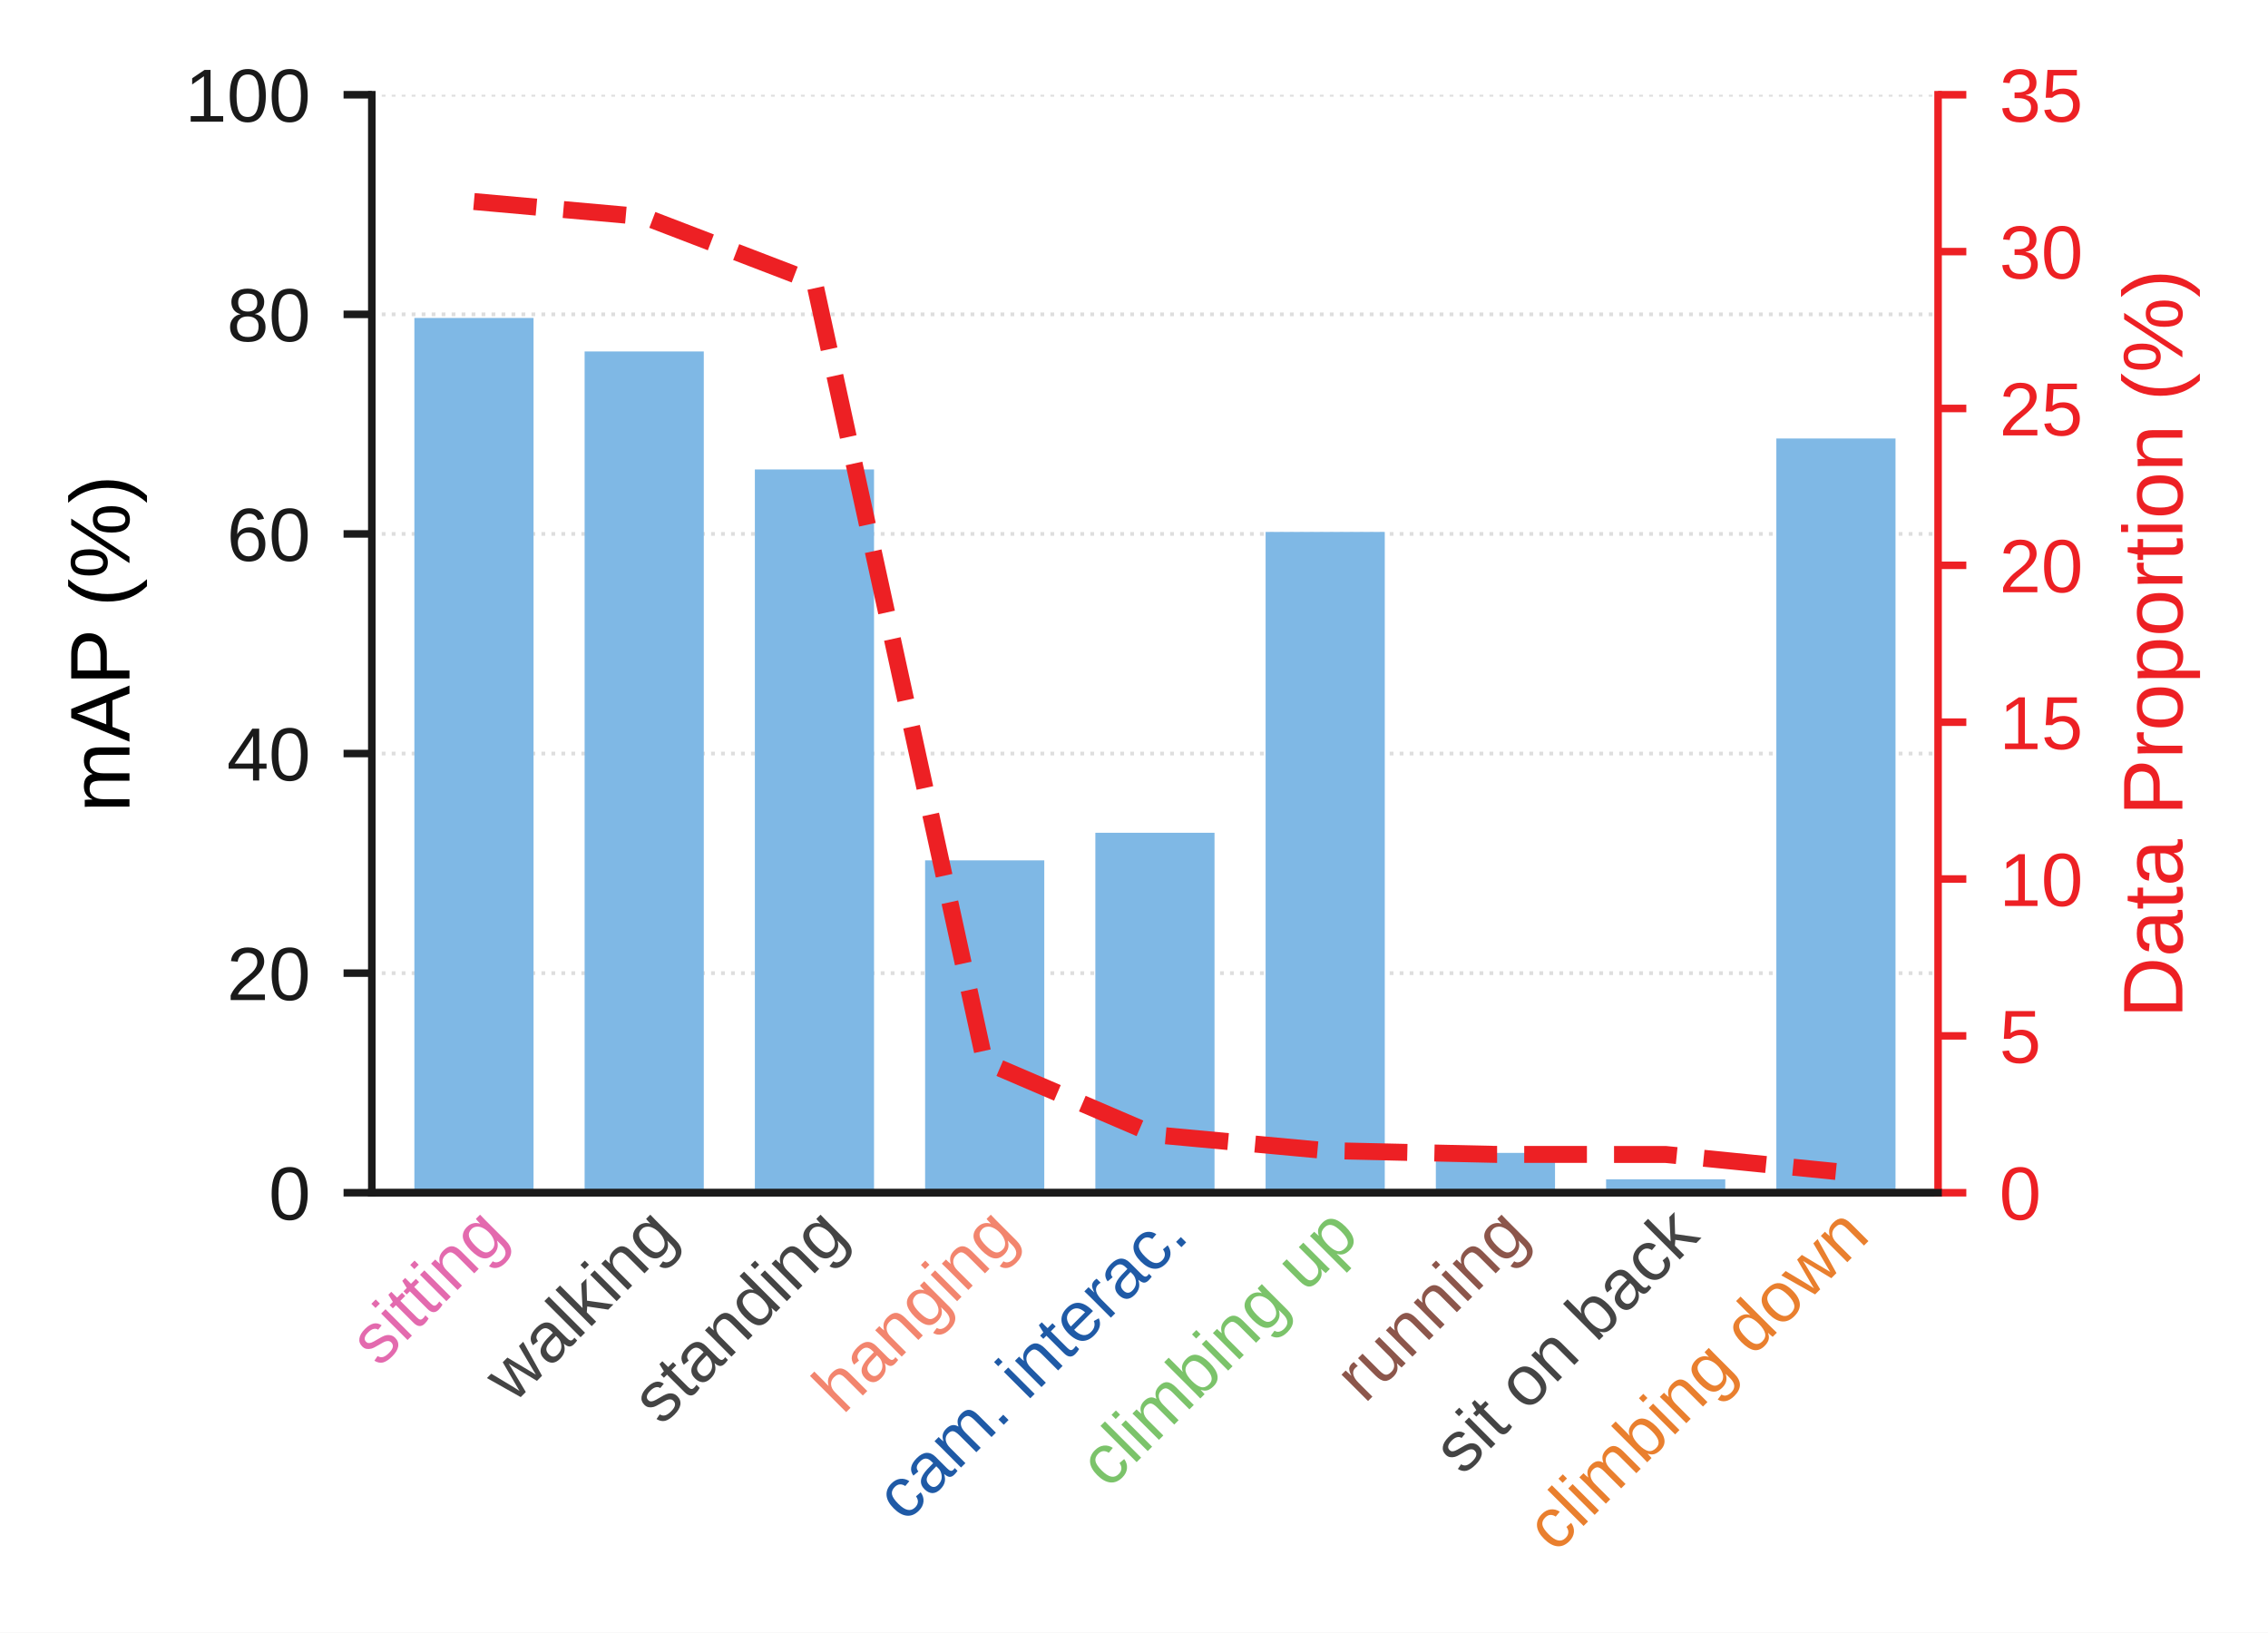
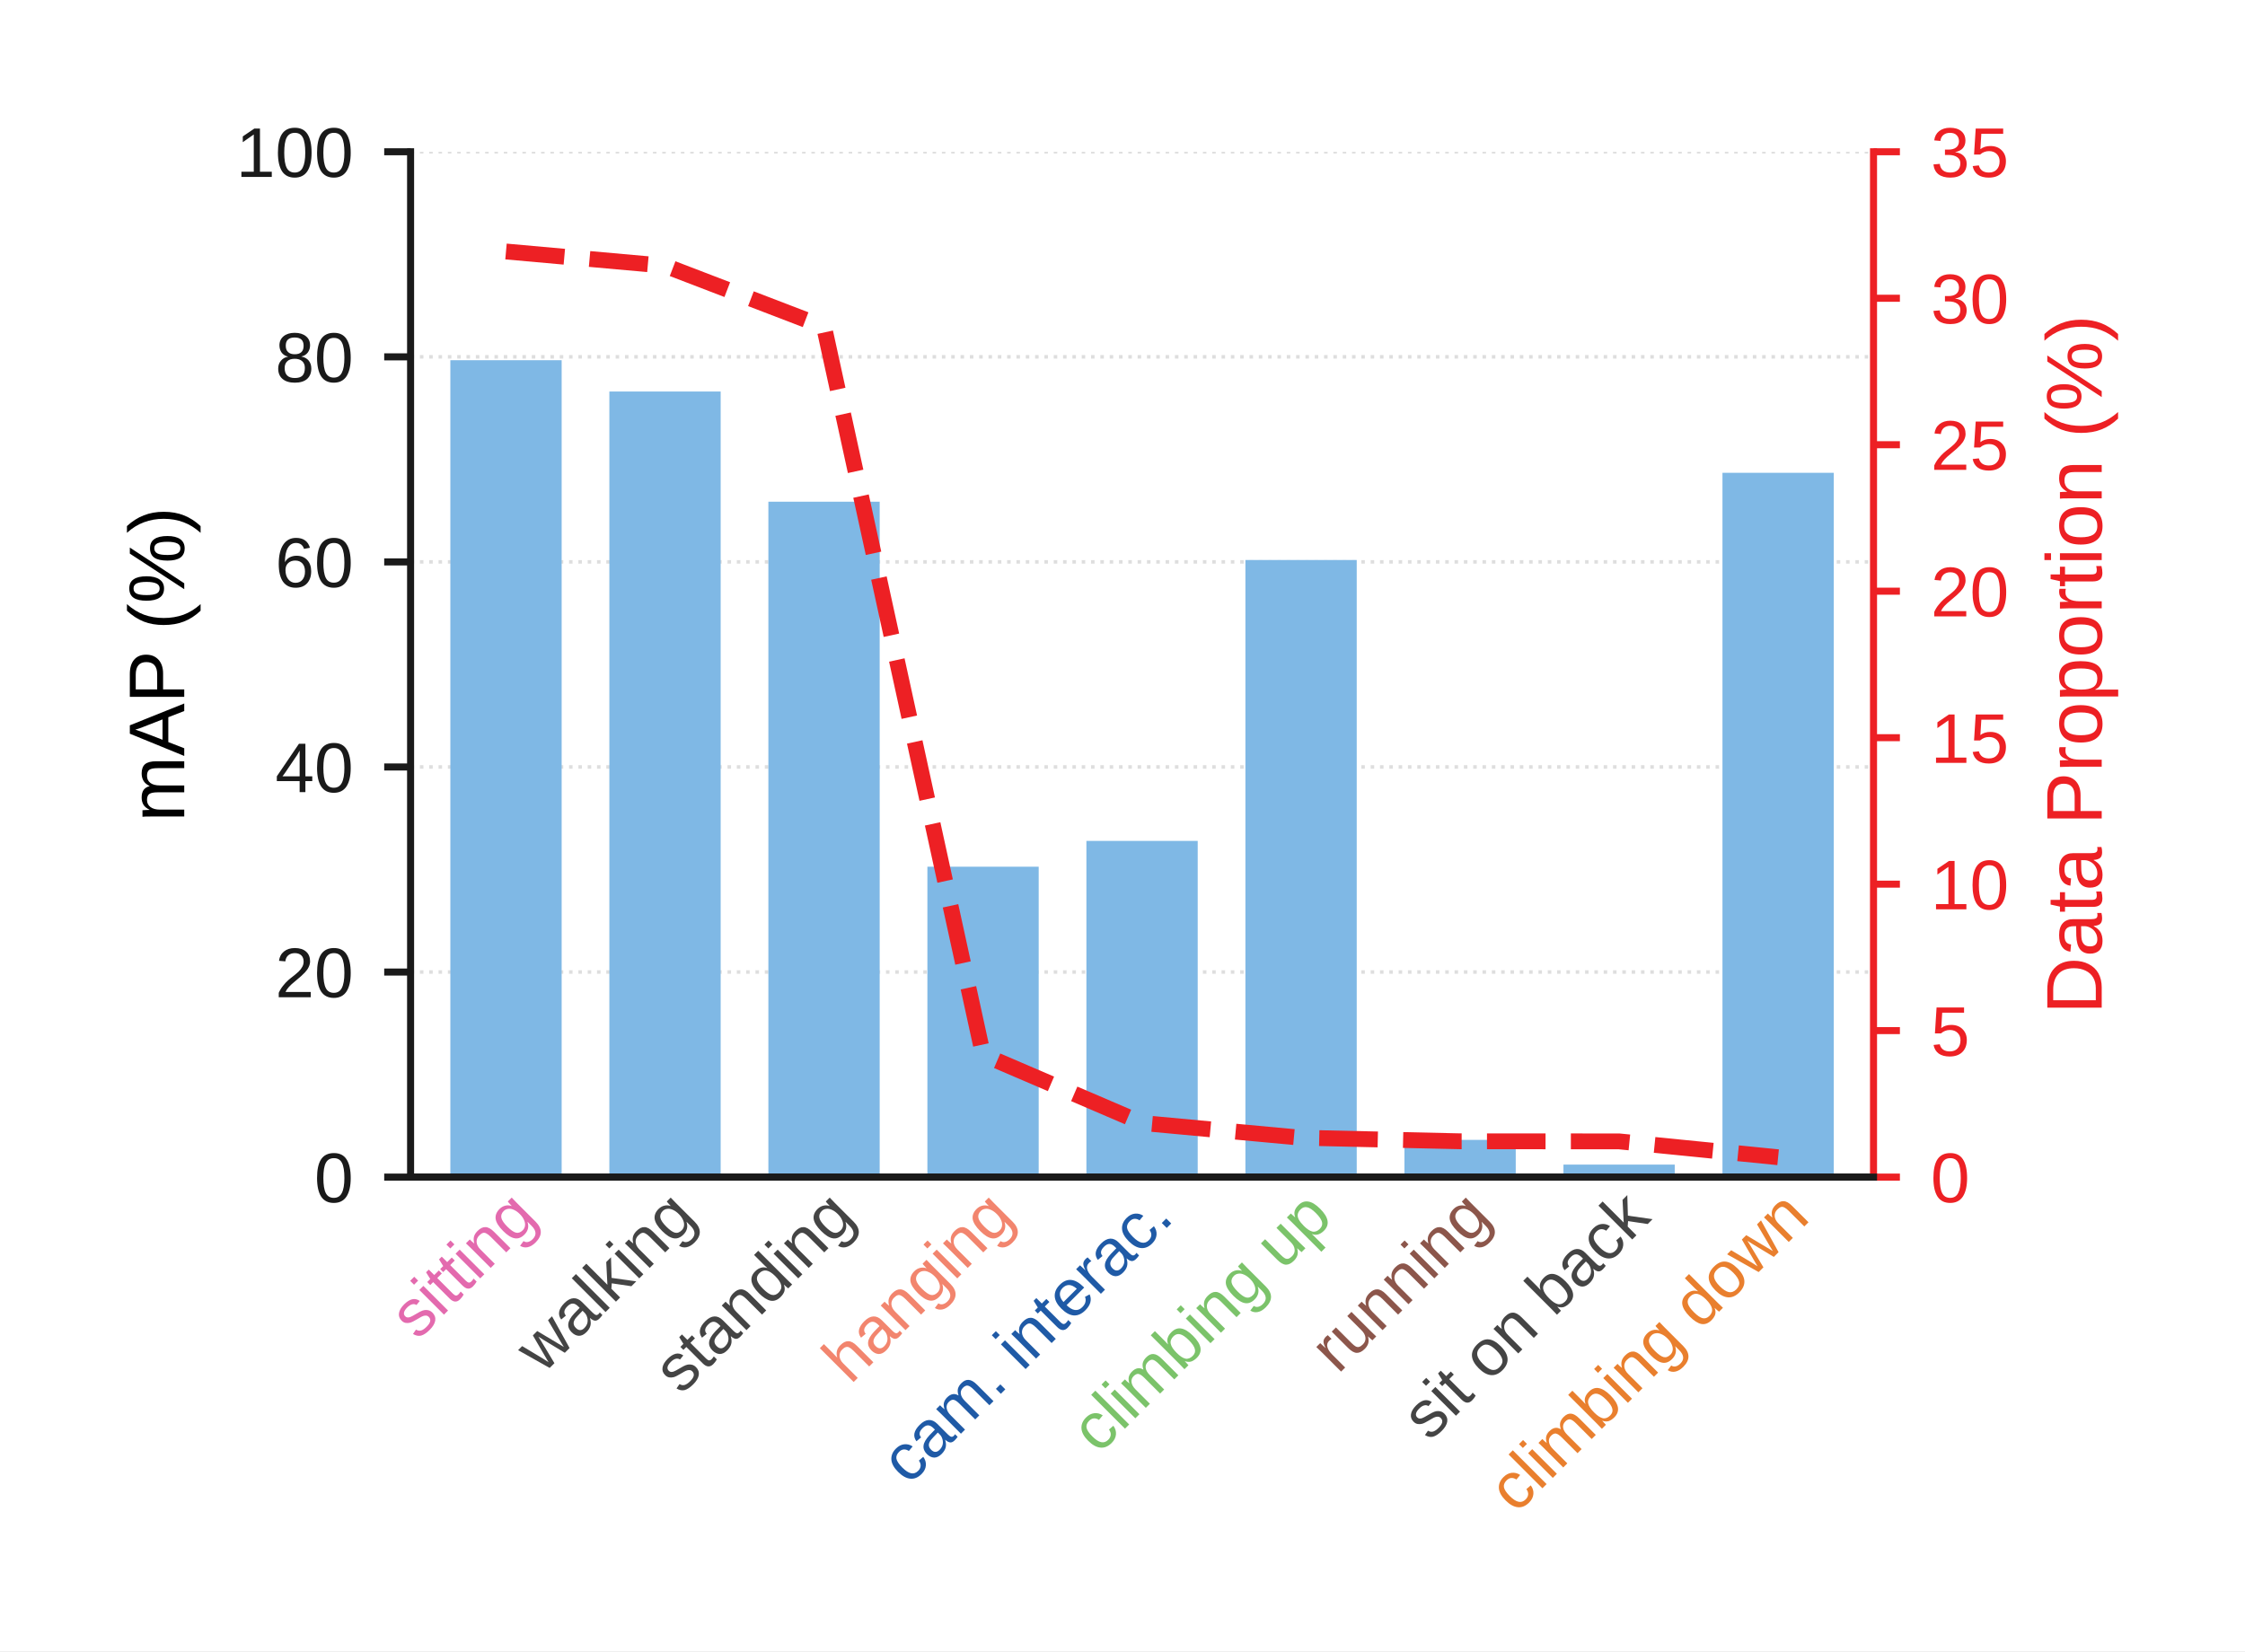
- <svg xmlns="http://www.w3.org/2000/svg" xmlns:xlink="http://www.w3.org/1999/xlink" width="240.9pt" height="173.4pt" viewBox="0 0 240.9 173.4" version="1.1">
+ <svg xmlns="http://www.w3.org/2000/svg" xmlns:xlink="http://www.w3.org/1999/xlink" width="255.3pt" height="187.8pt" viewBox="0 0 255.3 187.8" version="1.1">
  <defs>
    <style type="text/css">*{stroke-linejoin: round; stroke-linecap: butt}</style>
  </defs>
  <g id="figure_1">
    <g id="patch_1">
-       <path d="M 0 173.4  L 240.9 173.4  L 240.9 0  L 0 0  z " style="fill: #ffffff" />
+       <path d="M 0 187.8  L 255.3 187.8  L 255.3 0  L 0 0  z " style="fill: #ffffff" />
    </g>
    <g id="axes_1">
      <g id="patch_2">
-         <path d="M 39.492 126.685  L 205.856 126.685  L 205.856 10.063  L 39.492 10.063  z " style="fill: #ffffff" />
+         <path d="M 46.692 133.885  L 213.056 133.885  L 213.056 17.263  L 46.692 17.263  z " style="fill: #ffffff" />
      </g>
      <g id="matplotlib.axis_1">
        <g id="xtick_1">
          <g id="line2d_1" />
          <g id="text_1">
-             <text style="font-size: 7.5px; font-family: 'Arial'; text-anchor: end; fill: #e36aae" x="54.138" y="131.481" transform="rotate(-45 54.13801 131.4811)">sitting</text>
+             <text style="font-size: 7.5px; font-family: 'Arial'; text-anchor: end; fill: #e36aae" x="61.338" y="138.681" transform="rotate(-45 61.33801 138.6811)">sitting</text>
          </g>
        </g>
        <g id="xtick_2">
          <g id="line2d_2" />
          <g id="text_2">
-             <text style="font-size: 7.5px; font-family: 'Arial'; text-anchor: end; fill: #444444" x="72.221" y="131.481" transform="rotate(-45 72.22104 131.4811)">walking</text>
+             <text style="font-size: 7.5px; font-family: 'Arial'; text-anchor: end; fill: #444444" x="79.421" y="138.681" transform="rotate(-45 79.42104 138.6811)">walking</text>
          </g>
        </g>
        <g id="xtick_3">
          <g id="line2d_3" />
          <g id="text_3">
-             <text style="font-size: 7.5px; font-family: 'Arial'; text-anchor: end; fill: #444444" x="90.304" y="131.481" transform="rotate(-45 90.30407 131.4811)">standing</text>
+             <text style="font-size: 7.5px; font-family: 'Arial'; text-anchor: end; fill: #444444" x="97.504" y="138.681" transform="rotate(-45 97.50407 138.6811)">standing</text>
          </g>
        </g>
        <g id="xtick_4">
          <g id="line2d_4" />
          <g id="text_4">
-             <text style="font-size: 7.5px; font-family: 'Arial'; text-anchor: end; fill: #f2856e" x="108.387" y="131.481" transform="rotate(-45 108.3871 131.4811)">hanging</text>
+             <text style="font-size: 7.5px; font-family: 'Arial'; text-anchor: end; fill: #f2856e" x="115.587" y="138.681" transform="rotate(-45 115.5871 138.6811)">hanging</text>
          </g>
        </g>
        <g id="xtick_5">
          <g id="line2d_5" />
          <g id="text_5">
-             <text style="font-size: 7.5px; font-family: 'Arial'; text-anchor: end; fill: #1f5aa6" x="126.47" y="131.481" transform="rotate(-45 126.4701 131.4811)">cam. interac.</text>
+             <text style="font-size: 7.5px; font-family: 'Arial'; text-anchor: end; fill: #1f5aa6" x="133.67" y="138.681" transform="rotate(-45 133.6701 138.6811)">cam. interac.</text>
          </g>
        </g>
        <g id="xtick_6">
          <g id="line2d_6" />
          <g id="text_6">
-             <text style="font-size: 7.5px; font-family: 'Arial'; text-anchor: end; fill: #7bc36a" x="144.553" y="131.481" transform="rotate(-45 144.5532 131.4811)">climbing up</text>
+             <text style="font-size: 7.5px; font-family: 'Arial'; text-anchor: end; fill: #7bc36a" x="151.753" y="138.681" transform="rotate(-45 151.7532 138.6811)">climbing up</text>
          </g>
        </g>
        <g id="xtick_7">
          <g id="line2d_7" />
          <g id="text_7">
-             <text style="font-size: 7.5px; font-family: 'Arial'; text-anchor: end; fill: #8c564b" x="162.636" y="131.481" transform="rotate(-45 162.6362 131.4811)">running</text>
+             <text style="font-size: 7.5px; font-family: 'Arial'; text-anchor: end; fill: #8c564b" x="169.836" y="138.681" transform="rotate(-45 169.8362 138.6811)">running</text>
          </g>
        </g>
        <g id="xtick_8">
          <g id="line2d_8" />
          <g id="text_8">
-             <text style="font-size: 7.5px; font-family: 'Arial'; text-anchor: end; fill: #444444" x="180.719" y="131.481" transform="rotate(-45 180.7192 131.4811)">sit on back</text>
+             <text style="font-size: 7.5px; font-family: 'Arial'; text-anchor: end; fill: #444444" x="187.919" y="138.681" transform="rotate(-45 187.9192 138.6811)">sit on back</text>
          </g>
        </g>
        <g id="xtick_9">
          <g id="line2d_9" />
          <g id="text_9">
-             <text style="font-size: 7.5px; font-family: 'Arial'; text-anchor: end; fill: #e97f2e" x="198.802" y="131.481" transform="rotate(-45 198.8023 131.4811)">climbing down</text>
+             <text style="font-size: 7.5px; font-family: 'Arial'; text-anchor: end; fill: #e97f2e" x="206.002" y="138.681" transform="rotate(-45 206.0023 138.6811)">climbing down</text>
          </g>
        </g>
      </g>
      <g id="matplotlib.axis_2">
        <g id="ytick_1">
          <g id="line2d_10">
-             <path d="M 39.492 126.685  L 205.856 126.685  " clip-path="url(#pd0603355ab)" style="fill: none; stroke-dasharray: 0.4,0.66; stroke-dashoffset: 0; stroke: #d6d6d6; stroke-opacity: 0.8; stroke-width: 0.4" />
+             <path d="M 46.692 133.885  L 213.056 133.885  " clip-path="url(#p60abf8c5b9)" style="fill: none; stroke-dasharray: 0.4,0.66; stroke-dashoffset: 0; stroke: #d6d6d6; stroke-opacity: 0.8; stroke-width: 0.4" />
          </g>
          <g id="line2d_11">
            <defs>
-               <path id="m58d985ee25" d="M 0 0  L -3 0  " style="stroke: #1a1a1a; stroke-width: 0.8" />
+               <path id="m2a8162cc69" d="M 0 0  L -3 0  " style="stroke: #1a1a1a; stroke-width: 0.8" />
            </defs>
            <g>
-               <use xlink:href="#m58d985ee25" x="39.492" y="126.685" style="fill: #1a1a1a; stroke: #1a1a1a; stroke-width: 0.8" />
+               <use xlink:href="#m2a8162cc69" x="46.692" y="133.885" style="fill: #1a1a1a; stroke: #1a1a1a; stroke-width: 0.8" />
            </g>
          </g>
          <g id="text_10">
-             <text style="font-size: 8px; font-family: 'Arial'; text-anchor: end; fill: #1a1a1a" x="32.992" y="129.548" transform="rotate(-0 32.99219 129.5483)">0</text>
+             <text style="font-size: 8px; font-family: 'Arial'; text-anchor: end; fill: #1a1a1a" x="40.192" y="136.748" transform="rotate(-0 40.19219 136.7483)">0</text>
          </g>
        </g>
        <g id="ytick_2">
          <g id="line2d_12">
-             <path d="M 39.492 103.361  L 205.856 103.361  " clip-path="url(#pd0603355ab)" style="fill: none; stroke-dasharray: 0.4,0.66; stroke-dashoffset: 0; stroke: #d6d6d6; stroke-opacity: 0.8; stroke-width: 0.4" />
+             <path d="M 46.692 110.561  L 213.056 110.561  " clip-path="url(#p60abf8c5b9)" style="fill: none; stroke-dasharray: 0.4,0.66; stroke-dashoffset: 0; stroke: #d6d6d6; stroke-opacity: 0.8; stroke-width: 0.4" />
          </g>
          <g id="line2d_13">
            <g>
-               <use xlink:href="#m58d985ee25" x="39.492" y="103.361" style="fill: #1a1a1a; stroke: #1a1a1a; stroke-width: 0.8" />
+               <use xlink:href="#m2a8162cc69" x="46.692" y="110.561" style="fill: #1a1a1a; stroke: #1a1a1a; stroke-width: 0.8" />
            </g>
          </g>
          <g id="text_11">
-             <text style="font-size: 8px; font-family: 'Arial'; text-anchor: end; fill: #1a1a1a" x="32.992" y="106.224" transform="rotate(-0 32.99219 106.2239)">20</text>
+             <text style="font-size: 8px; font-family: 'Arial'; text-anchor: end; fill: #1a1a1a" x="40.192" y="113.424" transform="rotate(-0 40.19219 113.4239)">20</text>
          </g>
        </g>
        <g id="ytick_3">
          <g id="line2d_14">
-             <path d="M 39.492 80.036  L 205.856 80.036  " clip-path="url(#pd0603355ab)" style="fill: none; stroke-dasharray: 0.4,0.66; stroke-dashoffset: 0; stroke: #d6d6d6; stroke-opacity: 0.8; stroke-width: 0.4" />
+             <path d="M 46.692 87.236  L 213.056 87.236  " clip-path="url(#p60abf8c5b9)" style="fill: none; stroke-dasharray: 0.4,0.66; stroke-dashoffset: 0; stroke: #d6d6d6; stroke-opacity: 0.8; stroke-width: 0.4" />
          </g>
          <g id="line2d_15">
            <g>
-               <use xlink:href="#m58d985ee25" x="39.492" y="80.036" style="fill: #1a1a1a; stroke: #1a1a1a; stroke-width: 0.8" />
+               <use xlink:href="#m2a8162cc69" x="46.692" y="87.236" style="fill: #1a1a1a; stroke: #1a1a1a; stroke-width: 0.8" />
            </g>
          </g>
          <g id="text_12">
-             <text style="font-size: 8px; font-family: 'Arial'; text-anchor: end; fill: #1a1a1a" x="32.992" y="82.899" transform="rotate(-0 32.99219 82.89945)">40</text>
+             <text style="font-size: 8px; font-family: 'Arial'; text-anchor: end; fill: #1a1a1a" x="40.192" y="90.099" transform="rotate(-0 40.19219 90.09945)">40</text>
          </g>
        </g>
        <g id="ytick_4">
          <g id="line2d_16">
-             <path d="M 39.492 56.712  L 205.856 56.712  " clip-path="url(#pd0603355ab)" style="fill: none; stroke-dasharray: 0.4,0.66; stroke-dashoffset: 0; stroke: #d6d6d6; stroke-opacity: 0.8; stroke-width: 0.4" />
+             <path d="M 46.692 63.912  L 213.056 63.912  " clip-path="url(#p60abf8c5b9)" style="fill: none; stroke-dasharray: 0.4,0.66; stroke-dashoffset: 0; stroke: #d6d6d6; stroke-opacity: 0.8; stroke-width: 0.4" />
          </g>
          <g id="line2d_17">
            <g>
-               <use xlink:href="#m58d985ee25" x="39.492" y="56.712" style="fill: #1a1a1a; stroke: #1a1a1a; stroke-width: 0.8" />
+               <use xlink:href="#m2a8162cc69" x="46.692" y="63.912" style="fill: #1a1a1a; stroke: #1a1a1a; stroke-width: 0.8" />
            </g>
          </g>
          <g id="text_13">
-             <text style="font-size: 8px; font-family: 'Arial'; text-anchor: end; fill: #1a1a1a" x="32.992" y="59.575" transform="rotate(-0 32.99219 59.57505)">60</text>
+             <text style="font-size: 8px; font-family: 'Arial'; text-anchor: end; fill: #1a1a1a" x="40.192" y="66.775" transform="rotate(-0 40.19219 66.77505)">60</text>
          </g>
        </g>
        <g id="ytick_5">
          <g id="line2d_18">
-             <path d="M 39.492 33.388  L 205.856 33.388  " clip-path="url(#pd0603355ab)" style="fill: none; stroke-dasharray: 0.4,0.66; stroke-dashoffset: 0; stroke: #d6d6d6; stroke-opacity: 0.8; stroke-width: 0.4" />
+             <path d="M 46.692 40.588  L 213.056 40.588  " clip-path="url(#p60abf8c5b9)" style="fill: none; stroke-dasharray: 0.4,0.66; stroke-dashoffset: 0; stroke: #d6d6d6; stroke-opacity: 0.8; stroke-width: 0.4" />
          </g>
          <g id="line2d_19">
            <g>
-               <use xlink:href="#m58d985ee25" x="39.492" y="33.388" style="fill: #1a1a1a; stroke: #1a1a1a; stroke-width: 0.8" />
+               <use xlink:href="#m2a8162cc69" x="46.692" y="40.588" style="fill: #1a1a1a; stroke: #1a1a1a; stroke-width: 0.8" />
            </g>
          </g>
          <g id="text_14">
-             <text style="font-size: 8px; font-family: 'Arial'; text-anchor: end; fill: #1a1a1a" x="32.992" y="36.251" transform="rotate(-0 32.99219 36.25065)">80</text>
+             <text style="font-size: 8px; font-family: 'Arial'; text-anchor: end; fill: #1a1a1a" x="40.192" y="43.451" transform="rotate(-0 40.19219 43.45065)">80</text>
          </g>
        </g>
        <g id="ytick_6">
          <g id="line2d_20">
-             <path d="M 39.492 10.063  L 205.856 10.063  " clip-path="url(#pd0603355ab)" style="fill: none; stroke-dasharray: 0.4,0.66; stroke-dashoffset: 0; stroke: #d6d6d6; stroke-opacity: 0.8; stroke-width: 0.4" />
+             <path d="M 46.692 17.263  L 213.056 17.263  " clip-path="url(#p60abf8c5b9)" style="fill: none; stroke-dasharray: 0.4,0.66; stroke-dashoffset: 0; stroke: #d6d6d6; stroke-opacity: 0.8; stroke-width: 0.4" />
          </g>
          <g id="line2d_21">
            <g>
-               <use xlink:href="#m58d985ee25" x="39.492" y="10.063" style="fill: #1a1a1a; stroke: #1a1a1a; stroke-width: 0.8" />
+               <use xlink:href="#m2a8162cc69" x="46.692" y="17.263" style="fill: #1a1a1a; stroke: #1a1a1a; stroke-width: 0.8" />
            </g>
          </g>
          <g id="text_15">
-             <text style="font-size: 8px; font-family: 'Arial'; text-anchor: end; fill: #1a1a1a" x="32.992" y="12.926" transform="rotate(-0 32.99219 12.92625)">100</text>
+             <text style="font-size: 8px; font-family: 'Arial'; text-anchor: end; fill: #1a1a1a" x="40.192" y="20.126" transform="rotate(-0 40.19219 20.12625)">100</text>
          </g>
        </g>
        <g id="text_16">
-           <text style="font-size: 9px; font-family: 'Arial'; text-anchor: middle" x="13.752" y="68.374" transform="rotate(-90 13.75172 68.37413)">mAP (%)</text>
+           <text style="font-size: 9px; font-family: 'Arial'; text-anchor: middle" x="20.952" y="75.574" transform="rotate(-90 20.95172 75.57413)">mAP (%)</text>
        </g>
      </g>
      <g id="patch_3">
-         <path d="M 44.013 126.685  L 56.671 126.685  L 56.671 33.769  L 44.013 33.769  z " clip-path="url(#pd0603355ab)" style="fill: #7fb8e5" />
+         <path d="M 51.213 133.885  L 63.871 133.885  L 63.871 40.969  L 51.213 40.969  z " clip-path="url(#p60abf8c5b9)" style="fill: #7fb8e5" />
      </g>
      <g id="patch_4">
-         <path d="M 62.096 126.685  L 74.754 126.685  L 74.754 37.33  L 62.096 37.33  z " clip-path="url(#pd0603355ab)" style="fill: #7fb8e5" />
+         <path d="M 69.296 133.885  L 81.954 133.885  L 81.954 44.53  L 69.296 44.53  z " clip-path="url(#p60abf8c5b9)" style="fill: #7fb8e5" />
      </g>
      <g id="patch_5">
-         <path d="M 80.179 126.685  L 92.837 126.685  L 92.837 49.863  L 80.179 49.863  z " clip-path="url(#pd0603355ab)" style="fill: #7fb8e5" />
+         <path d="M 87.379 133.885  L 100.037 133.885  L 100.037 57.063  L 87.379 57.063  z " clip-path="url(#p60abf8c5b9)" style="fill: #7fb8e5" />
      </g>
      <g id="patch_6">
-         <path d="M 98.262 126.685  L 110.92 126.685  L 110.92 91.381  L 98.262 91.381  z " clip-path="url(#pd0603355ab)" style="fill: #7fb8e5" />
+         <path d="M 105.462 133.885  L 118.12 133.885  L 118.12 98.581  L 105.462 98.581  z " clip-path="url(#p60abf8c5b9)" style="fill: #7fb8e5" />
      </g>
      <g id="patch_7">
-         <path d="M 116.345 126.685  L 129.003 126.685  L 129.003 88.449  L 116.345 88.449  z " clip-path="url(#pd0603355ab)" style="fill: #7fb8e5" />
+         <path d="M 123.545 133.885  L 136.203 133.885  L 136.203 95.649  L 123.545 95.649  z " clip-path="url(#p60abf8c5b9)" style="fill: #7fb8e5" />
      </g>
      <g id="patch_8">
-         <path d="M 134.428 126.685  L 147.086 126.685  L 147.086 56.498  L 134.428 56.498  z " clip-path="url(#pd0603355ab)" style="fill: #7fb8e5" />
+         <path d="M 141.628 133.885  L 154.286 133.885  L 154.286 63.698  L 141.628 63.698  z " clip-path="url(#p60abf8c5b9)" style="fill: #7fb8e5" />
      </g>
      <g id="patch_9">
-         <path d="M 152.511 126.685  L 165.169 126.685  L 165.169 122.454  L 152.511 122.454  z " clip-path="url(#pd0603355ab)" style="fill: #7fb8e5" />
+         <path d="M 159.711 133.885  L 172.369 133.885  L 172.369 129.654  L 159.711 129.654  z " clip-path="url(#p60abf8c5b9)" style="fill: #7fb8e5" />
      </g>
      <g id="patch_10">
-         <path d="M 170.594 126.685  L 183.252 126.685  L 183.252 125.263  L 170.594 125.263  z " clip-path="url(#pd0603355ab)" style="fill: #7fb8e5" />
+         <path d="M 177.794 133.885  L 190.452 133.885  L 190.452 132.463  L 177.794 132.463  z " clip-path="url(#p60abf8c5b9)" style="fill: #7fb8e5" />
      </g>
      <g id="patch_11">
-         <path d="M 188.677 126.685  L 201.335 126.685  L 201.335 46.574  L 188.677 46.574  z " clip-path="url(#pd0603355ab)" style="fill: #7fb8e5" />
+         <path d="M 195.877 133.885  L 208.535 133.885  L 208.535 53.774  L 195.877 53.774  z " clip-path="url(#p60abf8c5b9)" style="fill: #7fb8e5" />
      </g>
      <g id="patch_12">
-         <path d="M 39.492 126.685  L 39.492 10.063  " style="fill: none; stroke: #1a1a1a; stroke-width: 0.8; stroke-linejoin: miter; stroke-linecap: square" />
+         <path d="M 46.692 133.885  L 46.692 17.263  " style="fill: none; stroke: #1a1a1a; stroke-width: 0.8; stroke-linejoin: miter; stroke-linecap: square" />
      </g>
      <g id="patch_13">
-         <path d="M 39.492 126.685  L 205.856 126.685  " style="fill: none; stroke: #1a1a1a; stroke-width: 0.8; stroke-linejoin: miter; stroke-linecap: square" />
+         <path d="M 46.692 133.885  L 213.056 133.885  " style="fill: none; stroke: #1a1a1a; stroke-width: 0.8; stroke-linejoin: miter; stroke-linecap: square" />
      </g>
    </g>
    <g id="axes_2">
      <g id="matplotlib.axis_3">
        <g id="ytick_7">
          <g id="line2d_22">
            <defs>
-               <path id="m7e9c09108b" d="M 0 0  L 3 0  " style="stroke: #ed2024; stroke-width: 0.8" />
+               <path id="m0219db0010" d="M 0 0  L 3 0  " style="stroke: #ed2024; stroke-width: 0.8" />
            </defs>
            <g>
-               <use xlink:href="#m7e9c09108b" x="205.856" y="126.685" style="fill: #ed2024; stroke: #ed2024; stroke-width: 0.8" />
+               <use xlink:href="#m0219db0010" x="213.056" y="133.885" style="fill: #ed2024; stroke: #ed2024; stroke-width: 0.8" />
            </g>
          </g>
          <g id="text_17">
-             <text style="font-size: 8px; font-family: 'Arial'; text-anchor: start; fill: #ed2024" x="212.356" y="129.548" transform="rotate(-0 212.3561 129.5483)">0</text>
+             <text style="font-size: 8px; font-family: 'Arial'; text-anchor: start; fill: #ed2024" x="219.556" y="136.748" transform="rotate(-0 219.5561 136.7483)">0</text>
          </g>
        </g>
        <g id="ytick_8">
          <g id="line2d_23">
            <g>
-               <use xlink:href="#m7e9c09108b" x="205.856" y="110.025" style="fill: #ed2024; stroke: #ed2024; stroke-width: 0.8" />
+               <use xlink:href="#m0219db0010" x="213.056" y="117.225" style="fill: #ed2024; stroke: #ed2024; stroke-width: 0.8" />
            </g>
          </g>
          <g id="text_18">
-             <text style="font-size: 8px; font-family: 'Arial'; text-anchor: start; fill: #ed2024" x="212.356" y="112.888" transform="rotate(-0 212.3561 112.888)">5</text>
+             <text style="font-size: 8px; font-family: 'Arial'; text-anchor: start; fill: #ed2024" x="219.556" y="120.088" transform="rotate(-0 219.5561 120.088)">5</text>
          </g>
        </g>
        <g id="ytick_9">
          <g id="line2d_24">
            <g>
-               <use xlink:href="#m7e9c09108b" x="205.856" y="93.365" style="fill: #ed2024; stroke: #ed2024; stroke-width: 0.8" />
+               <use xlink:href="#m0219db0010" x="213.056" y="100.565" style="fill: #ed2024; stroke: #ed2024; stroke-width: 0.8" />
            </g>
          </g>
          <g id="text_19">
-             <text style="font-size: 8px; font-family: 'Arial'; text-anchor: start; fill: #ed2024" x="212.356" y="96.228" transform="rotate(-0 212.3561 96.22768)">10</text>
+             <text style="font-size: 8px; font-family: 'Arial'; text-anchor: start; fill: #ed2024" x="219.556" y="103.428" transform="rotate(-0 219.5561 103.4277)">10</text>
          </g>
        </g>
        <g id="ytick_10">
          <g id="line2d_25">
            <g>
-               <use xlink:href="#m7e9c09108b" x="205.856" y="76.704" style="fill: #ed2024; stroke: #ed2024; stroke-width: 0.8" />
+               <use xlink:href="#m0219db0010" x="213.056" y="83.904" style="fill: #ed2024; stroke: #ed2024; stroke-width: 0.8" />
            </g>
          </g>
          <g id="text_20">
-             <text style="font-size: 8px; font-family: 'Arial'; text-anchor: start; fill: #ed2024" x="212.356" y="79.567" transform="rotate(-0 212.3561 79.56739)">15</text>
+             <text style="font-size: 8px; font-family: 'Arial'; text-anchor: start; fill: #ed2024" x="219.556" y="86.767" transform="rotate(-0 219.5561 86.76739)">15</text>
          </g>
        </g>
        <g id="ytick_11">
          <g id="line2d_26">
            <g>
-               <use xlink:href="#m7e9c09108b" x="205.856" y="60.044" style="fill: #ed2024; stroke: #ed2024; stroke-width: 0.8" />
+               <use xlink:href="#m0219db0010" x="213.056" y="67.244" style="fill: #ed2024; stroke: #ed2024; stroke-width: 0.8" />
            </g>
          </g>
          <g id="text_21">
-             <text style="font-size: 8px; font-family: 'Arial'; text-anchor: start; fill: #ed2024" x="212.356" y="62.907" transform="rotate(-0 212.3561 62.90711)">20</text>
+             <text style="font-size: 8px; font-family: 'Arial'; text-anchor: start; fill: #ed2024" x="219.556" y="70.107" transform="rotate(-0 219.5561 70.10711)">20</text>
          </g>
        </g>
        <g id="ytick_12">
          <g id="line2d_27">
            <g>
-               <use xlink:href="#m7e9c09108b" x="205.856" y="43.384" style="fill: #ed2024; stroke: #ed2024; stroke-width: 0.8" />
+               <use xlink:href="#m0219db0010" x="213.056" y="50.584" style="fill: #ed2024; stroke: #ed2024; stroke-width: 0.8" />
            </g>
          </g>
          <g id="text_22">
-             <text style="font-size: 8px; font-family: 'Arial'; text-anchor: start; fill: #ed2024" x="212.356" y="46.247" transform="rotate(-0 212.3561 46.24682)">25</text>
+             <text style="font-size: 8px; font-family: 'Arial'; text-anchor: start; fill: #ed2024" x="219.556" y="53.447" transform="rotate(-0 219.5561 53.44682)">25</text>
          </g>
        </g>
        <g id="ytick_13">
          <g id="line2d_28">
            <g>
-               <use xlink:href="#m7e9c09108b" x="205.856" y="26.723" style="fill: #ed2024; stroke: #ed2024; stroke-width: 0.8" />
+               <use xlink:href="#m0219db0010" x="213.056" y="33.923" style="fill: #ed2024; stroke: #ed2024; stroke-width: 0.8" />
            </g>
          </g>
          <g id="text_23">
-             <text style="font-size: 8px; font-family: 'Arial'; text-anchor: start; fill: #ed2024" x="212.356" y="29.587" transform="rotate(-0 212.3561 29.58654)">30</text>
+             <text style="font-size: 8px; font-family: 'Arial'; text-anchor: start; fill: #ed2024" x="219.556" y="36.787" transform="rotate(-0 219.5561 36.78654)">30</text>
          </g>
        </g>
        <g id="ytick_14">
          <g id="line2d_29">
            <g>
-               <use xlink:href="#m7e9c09108b" x="205.856" y="10.063" style="fill: #ed2024; stroke: #ed2024; stroke-width: 0.8" />
+               <use xlink:href="#m0219db0010" x="213.056" y="17.263" style="fill: #ed2024; stroke: #ed2024; stroke-width: 0.8" />
            </g>
          </g>
          <g id="text_24">
-             <text style="font-size: 8px; font-family: 'Arial'; text-anchor: start; fill: #ed2024" x="212.356" y="12.926" transform="rotate(-0 212.3561 12.92625)">35</text>
+             <text style="font-size: 8px; font-family: 'Arial'; text-anchor: start; fill: #ed2024" x="219.556" y="20.126" transform="rotate(-0 219.5561 20.12625)">35</text>
          </g>
        </g>
        <g id="text_25">
-           <text style="font-size: 9px; font-family: 'Arial'; text-anchor: middle; fill: #ed2024" x="231.805" y="68.374" transform="rotate(-90 231.8053 68.37413)">Data Proportion (%)</text>
+           <text style="font-size: 9px; font-family: 'Arial'; text-anchor: middle; fill: #ed2024" x="239.005" y="75.574" transform="rotate(-90 239.0053 75.57413)">Data Proportion (%)</text>
        </g>
      </g>
      <g id="patch_14">
-         <path d="M 205.856 126.685  L 205.856 10.063  " style="fill: none; stroke: #ed2024; stroke-width: 0.8; stroke-linejoin: miter; stroke-linecap: square" />
+         <path d="M 213.056 133.885  L 213.056 17.263  " style="fill: none; stroke: #ed2024; stroke-width: 0.8; stroke-linejoin: miter; stroke-linecap: square" />
      </g>
      <g id="patch_15">
-         <path d="M 39.492 126.685  L 205.856 126.685  " style="fill: none; stroke: #1a1a1a; stroke-width: 0.8; stroke-linejoin: miter; stroke-linecap: square" />
+         <path d="M 46.692 133.885  L 213.056 133.885  " style="fill: none; stroke: #1a1a1a; stroke-width: 0.8; stroke-linejoin: miter; stroke-linecap: square" />
      </g>
      <g id="line2d_30">
-         <path d="M 50.342 21.405  L 68.425 23.025  L 86.508 29.967  L 104.591 112.764  L 122.674 120.53  L 140.757 122.205  L 158.84 122.612  L 176.923 122.622  L 195.006 124.427  " clip-path="url(#pd0603355ab)" style="fill: none; stroke-dasharray: 6.66,2.88; stroke-dashoffset: 0; stroke: #ed2024; stroke-width: 1.8" />
+         <path d="M 57.542 28.605  L 75.625 30.225  L 93.708 37.167  L 111.791 119.964  L 129.874 127.73  L 147.957 129.405  L 166.04 129.812  L 184.123 129.822  L 202.206 131.627  " clip-path="url(#p60abf8c5b9)" style="fill: none; stroke-dasharray: 6.66,2.88; stroke-dashoffset: 0; stroke: #ed2024; stroke-width: 1.8" />
      </g>
    </g>
  </g>
  <defs>
-     <clipPath id="pd0603355ab">
-       <rect x="39.492" y="10.063" width="166.364" height="116.622" />
+     <clipPath id="p60abf8c5b9">
+       <rect x="46.692" y="17.263" width="166.364" height="116.622" />
    </clipPath>
  </defs>
</svg>
